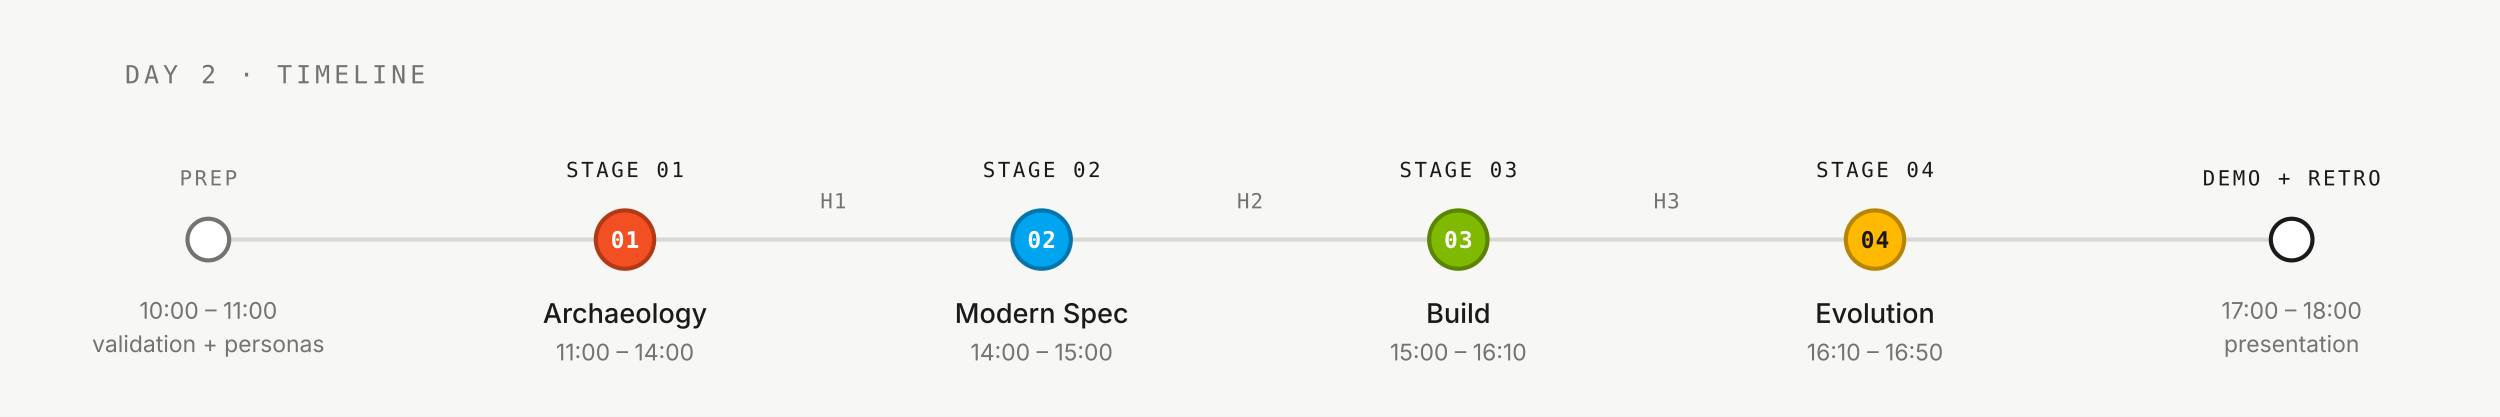
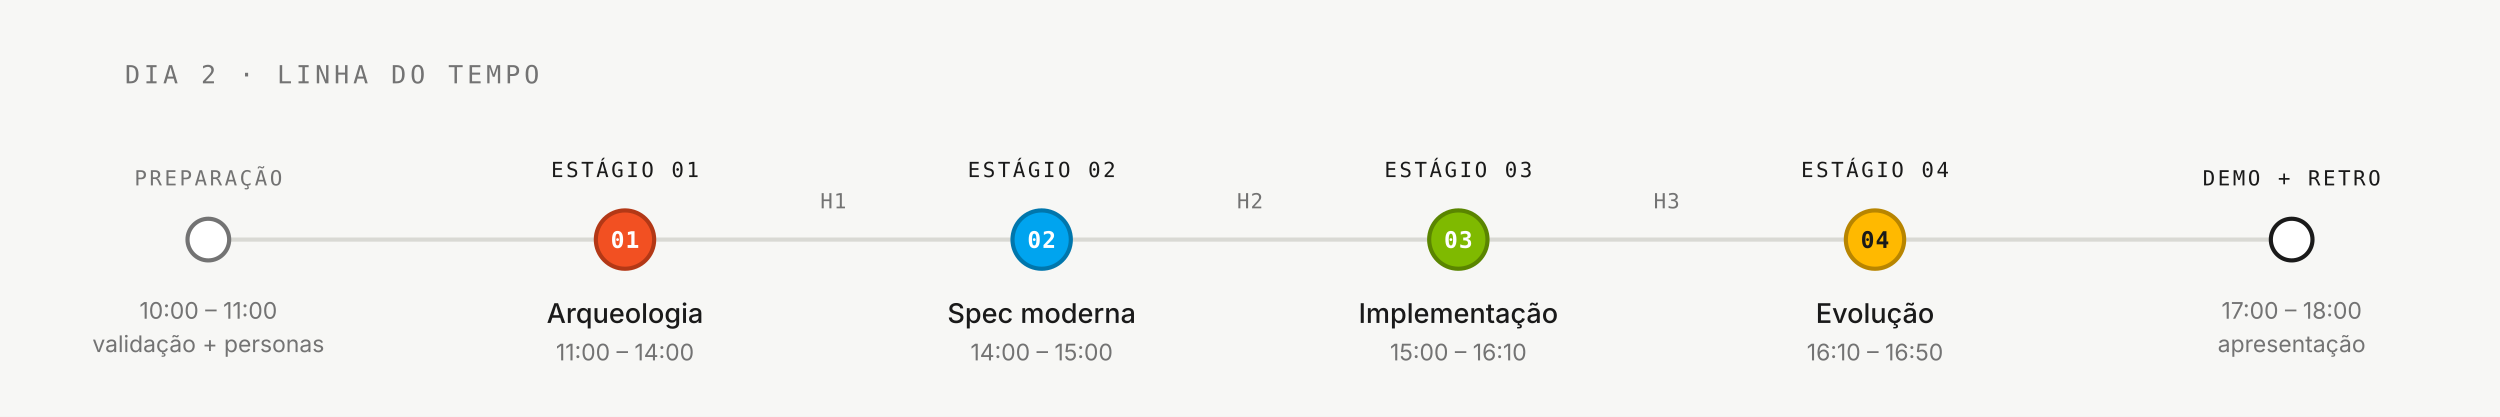
<svg xmlns="http://www.w3.org/2000/svg" viewBox="0 0 1200 200" font-family="Inter, system-ui, sans-serif">
  <rect width="1200" height="200" fill="#F7F7F5" />
-   <text x="60" y="40" fill="#737373" font-family="JetBrains Mono, monospace" font-size="12" font-weight="500" letter-spacing="1.9">DAY 2 · TIMELINE</text>
+   <text x="60" y="40" fill="#737373" font-family="JetBrains Mono, monospace" font-size="12" font-weight="500" letter-spacing="1.9">DIA 2 · LINHA DO TEMPO</text>
  <line x1="92" y1="115" x2="1108" y2="115" stroke="#D9D9D4" stroke-width="2" />
  <g transform="translate(100, 115)">
    <circle cx="0" cy="0" r="10" fill="#FFFFFF" stroke="#737373" stroke-width="2" />
-     <text x="0" y="-26" fill="#737373" font-family="JetBrains Mono, monospace" font-size="10" font-weight="500" letter-spacing="1.2" text-anchor="middle">PREP</text>
+     <text x="0" y="-26" fill="#737373" font-family="JetBrains Mono, monospace" font-size="10" font-weight="500" letter-spacing="1.2" text-anchor="middle">PREPARAÇÃO</text>
    <text x="0" y="38" fill="#737373" font-size="11" text-anchor="middle">10:00 – 11:00</text>
-     <text x="0" y="54" fill="#737373" font-size="11" text-anchor="middle">validation + personas</text>
+     <text x="0" y="54" fill="#737373" font-size="11" text-anchor="middle">validação + personas</text>
  </g>
  <g transform="translate(300, 115)">
    <circle cx="0" cy="0" r="14" fill="#F25022" stroke="#B33816" stroke-width="2" />
    <text x="0" y="4" fill="#FFFFFF" font-family="JetBrains Mono, monospace" font-size="11" font-weight="700" letter-spacing="0.5" text-anchor="middle">01</text>
-     <text x="0" y="-30" fill="#1A1A1A" font-family="JetBrains Mono, monospace" font-size="10" font-weight="500" letter-spacing="1.2" text-anchor="middle">STAGE 01</text>
-     <text x="0" y="40" fill="#1A1A1A" font-size="13" font-weight="500" text-anchor="middle">Archaeology</text>
+     <text x="0" y="-30" fill="#1A1A1A" font-family="JetBrains Mono, monospace" font-size="10" font-weight="500" letter-spacing="1.2" text-anchor="middle">ESTÁGIO 01</text>
+     <text x="0" y="40" fill="#1A1A1A" font-size="13" font-weight="500" text-anchor="middle">Arqueologia</text>
    <text x="0" y="58" fill="#737373" font-size="11" text-anchor="middle">11:00 – 14:00</text>
  </g>
  <g transform="translate(500, 115)">
    <circle cx="0" cy="0" r="14" fill="#00A4EF" stroke="#0076AC" stroke-width="2" />
    <text x="0" y="4" fill="#FFFFFF" font-family="JetBrains Mono, monospace" font-size="11" font-weight="700" letter-spacing="0.5" text-anchor="middle">02</text>
-     <text x="0" y="-30" fill="#1A1A1A" font-family="JetBrains Mono, monospace" font-size="10" font-weight="500" letter-spacing="1.2" text-anchor="middle">STAGE 02</text>
-     <text x="0" y="40" fill="#1A1A1A" font-size="13" font-weight="500" text-anchor="middle">Modern Spec</text>
+     <text x="0" y="-30" fill="#1A1A1A" font-family="JetBrains Mono, monospace" font-size="10" font-weight="500" letter-spacing="1.2" text-anchor="middle">ESTÁGIO 02</text>
+     <text x="0" y="40" fill="#1A1A1A" font-size="13" font-weight="500" text-anchor="middle">Spec moderna</text>
    <text x="0" y="58" fill="#737373" font-size="11" text-anchor="middle">14:00 – 15:00</text>
  </g>
  <g transform="translate(700, 115)">
    <circle cx="0" cy="0" r="14" fill="#7FBA00" stroke="#5A8500" stroke-width="2" />
    <text x="0" y="4" fill="#FFFFFF" font-family="JetBrains Mono, monospace" font-size="11" font-weight="700" letter-spacing="0.5" text-anchor="middle">03</text>
-     <text x="0" y="-30" fill="#1A1A1A" font-family="JetBrains Mono, monospace" font-size="10" font-weight="500" letter-spacing="1.2" text-anchor="middle">STAGE 03</text>
-     <text x="0" y="40" fill="#1A1A1A" font-size="13" font-weight="500" text-anchor="middle">Build</text>
+     <text x="0" y="-30" fill="#1A1A1A" font-family="JetBrains Mono, monospace" font-size="10" font-weight="500" letter-spacing="1.2" text-anchor="middle">ESTÁGIO 03</text>
+     <text x="0" y="40" fill="#1A1A1A" font-size="13" font-weight="500" text-anchor="middle">Implementação</text>
    <text x="0" y="58" fill="#737373" font-size="11" text-anchor="middle">15:00 – 16:10</text>
  </g>
  <g transform="translate(900, 115)">
    <circle cx="0" cy="0" r="14" fill="#FFB900" stroke="#B88500" stroke-width="2" />
    <text x="0" y="4" fill="#1A1A1A" font-family="JetBrains Mono, monospace" font-size="11" font-weight="700" letter-spacing="0.5" text-anchor="middle">04</text>
-     <text x="0" y="-30" fill="#1A1A1A" font-family="JetBrains Mono, monospace" font-size="10" font-weight="500" letter-spacing="1.2" text-anchor="middle">STAGE 04</text>
-     <text x="0" y="40" fill="#1A1A1A" font-size="13" font-weight="500" text-anchor="middle">Evolution</text>
+     <text x="0" y="-30" fill="#1A1A1A" font-family="JetBrains Mono, monospace" font-size="10" font-weight="500" letter-spacing="1.2" text-anchor="middle">ESTÁGIO 04</text>
+     <text x="0" y="40" fill="#1A1A1A" font-size="13" font-weight="500" text-anchor="middle">Evolução</text>
    <text x="0" y="58" fill="#737373" font-size="11" text-anchor="middle">16:10 – 16:50</text>
  </g>
  <g transform="translate(1100, 115)">
    <circle cx="0" cy="0" r="10" fill="#FFFFFF" stroke="#1A1A1A" stroke-width="2" />
    <text x="0" y="-26" fill="#1A1A1A" font-family="JetBrains Mono, monospace" font-size="10" font-weight="500" letter-spacing="1.2" text-anchor="middle">DEMO + RETRO</text>
    <text x="0" y="38" fill="#737373" font-size="11" text-anchor="middle">17:00 – 18:00</text>
-     <text x="0" y="54" fill="#737373" font-size="11" text-anchor="middle">presentation</text>
+     <text x="0" y="54" fill="#737373" font-size="11" text-anchor="middle">apresentação</text>
  </g>
  <g font-family="JetBrains Mono, monospace" font-size="10" font-weight="500" letter-spacing="0.5" text-anchor="middle">
    <text x="400" y="100" fill="#737373">H1</text>
    <text x="600" y="100" fill="#737373">H2</text>
    <text x="800" y="100" fill="#737373">H3</text>
  </g>
</svg>
